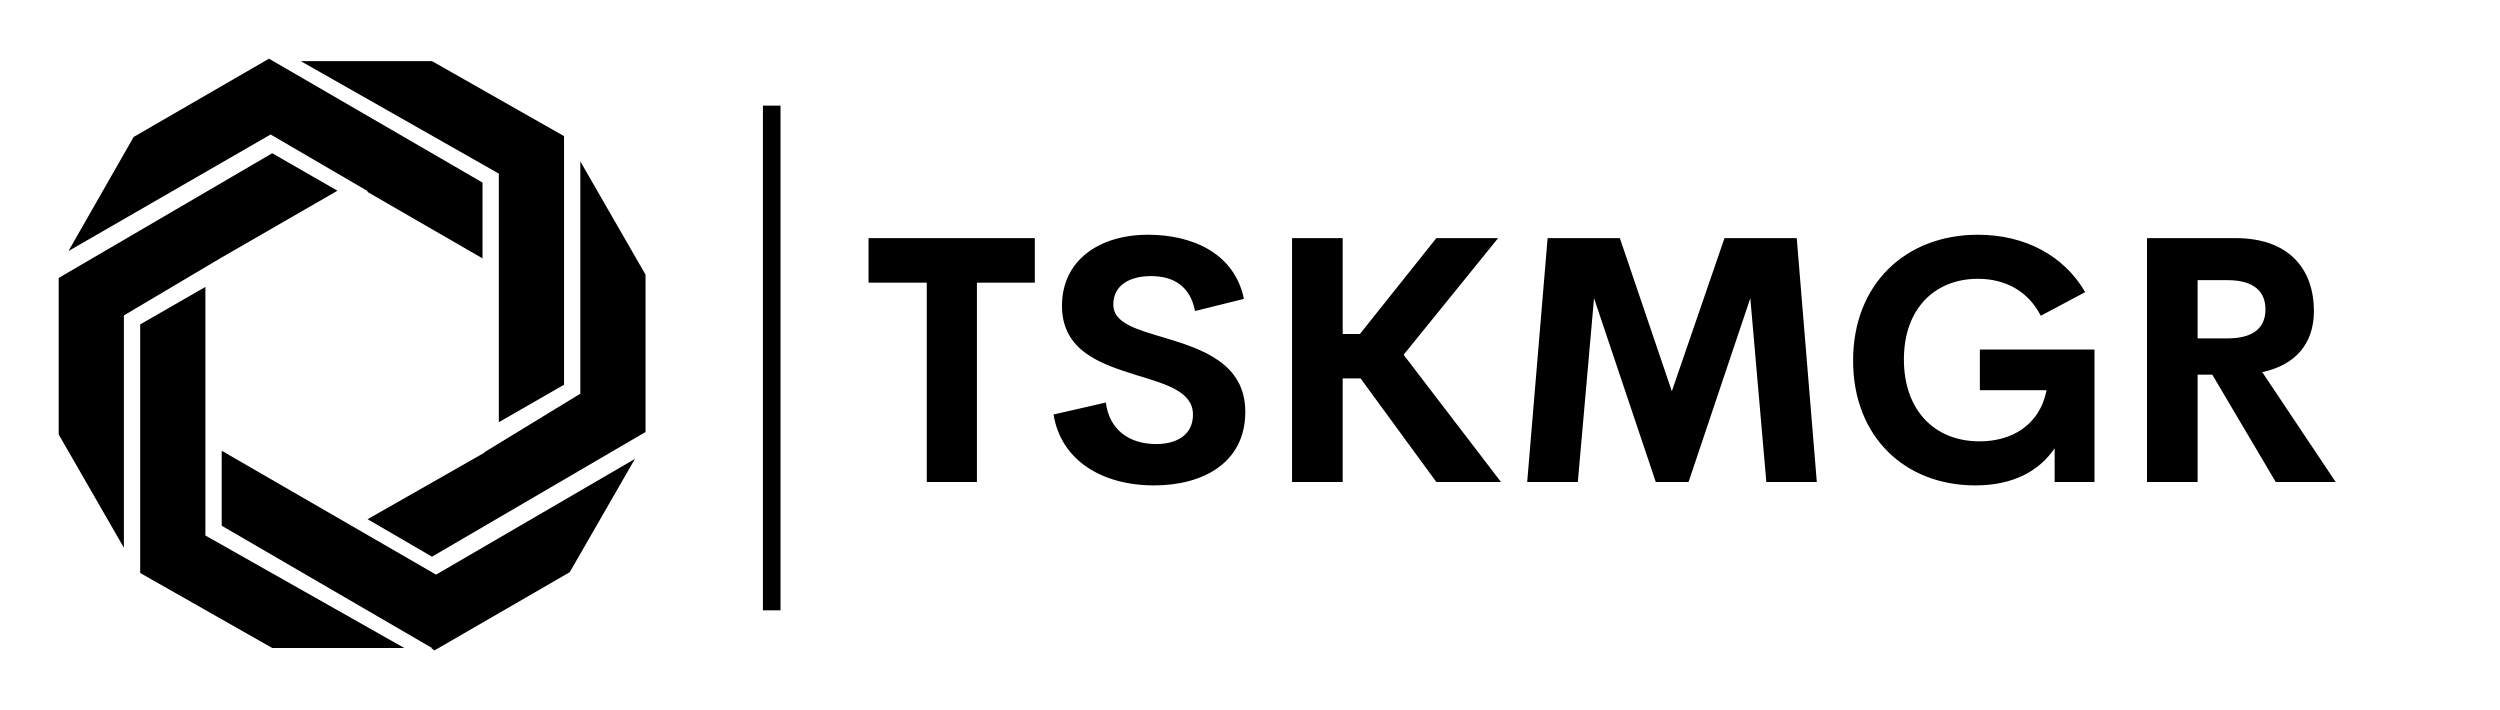
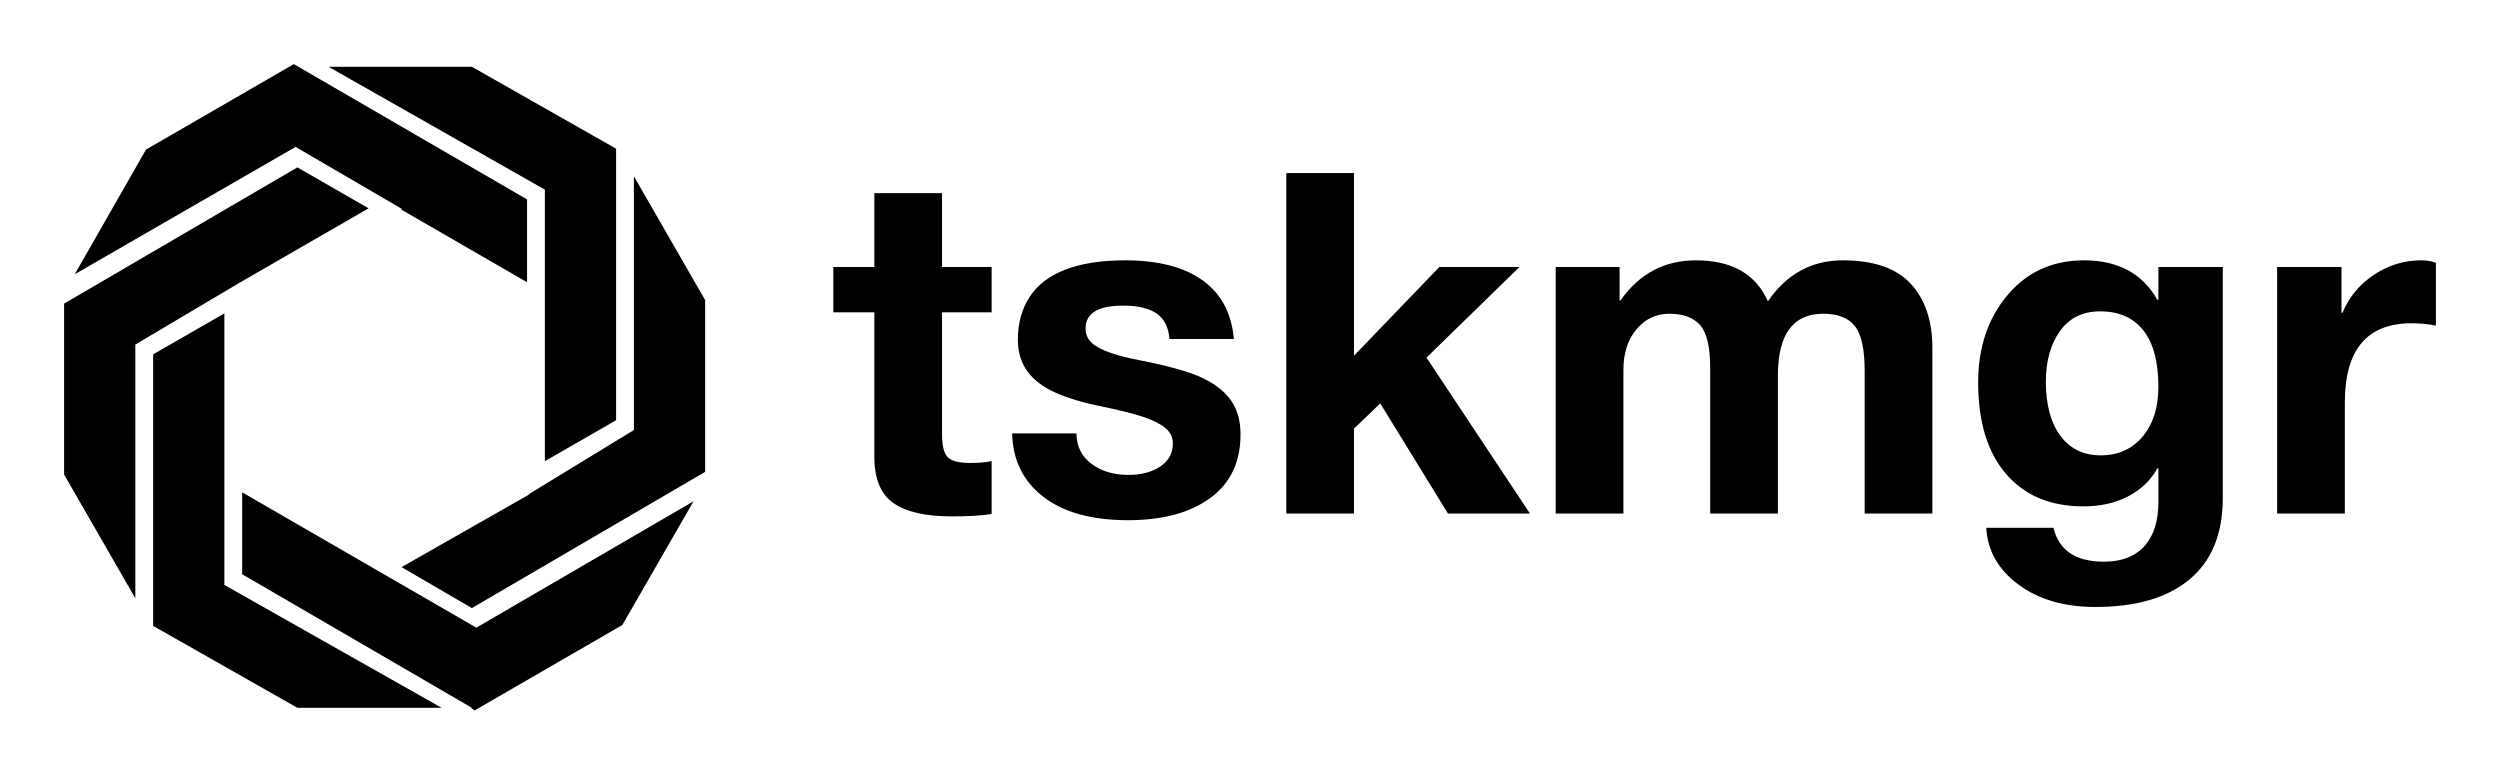
- <svg xmlns="http://www.w3.org/2000/svg" version="1.1" width="3147.783" height="892.857" viewBox="0 0 3147.783 892.857">
-   <g transform="scale(7.389163) translate(10, 10)">
-     <defs id="SvgjsDefs1167" />
-     <g id="SvgjsG1168" featureKey="symbolFeature-0" transform="matrix(1.388889,0,0,1.388889,-12.5,-12.08333)" fill="#000">
+ <svg xmlns="http://www.w3.org/2000/svg" version="1.1" width="3162.162" height="979.73" viewBox="0 0 3162.162 979.73">
+   <g transform="scale(8.108108) translate(10, 10)">
+     <defs id="SvgjsDefs1137" />
+     <g id="SvgjsG1138" featureKey="symbolFeature-0" transform="matrix(1.388889,0,0,1.388889,-12.5,-12.08333)" fill="#000">
      <polygon points="71,48.7 71,18.2 54.8,9 38.7,9 63,22.8 63,36.7 63,53.3 " />
      <polygon points="29,66 54.8,81 54.7,81 55.1,81.3 71.7,71.7 79.7,57.8 55.3,72 29,56.8 " />
      <polygon points="61.2,57 61.3,57 46.9,65.2 54.8,69.8 81,54.5 81,35.2 73,21.3 73,49.8 " />
      <polygon points="61,23.9 34.8,8.7 18.2,18.3 10.2,32.3 35,18 47,25 46.8,25 61,33.2 " />
      <polygon points="35.2,20.3 9,35.6 9,54.8 17,68.7 17,40.2 28.8,33.2 28.8,33.2 43.2,24.9 " />
      <polygon points="19,41.3 19,71.8 35.2,81 51.4,81 27,67.2 27,53.3 27,36.7 " />
    </g>
-     <g id="SvgjsG1169" featureKey="textGroupContainer" transform="matrix(1,0,0,1,405,8)" fill="#000">
-       <rect y="0" height="1" width="1" opacity="0" />
-       <rect y="0" x="-285" width="3" height="86" />
-     </g>
-     <g id="SvgjsG1170" featureKey="nameFeature-0" transform="matrix(1.472624,0,0,1.472624,136.8488,13.23177)" fill="#000">
-       <path d="M20.02 11.777 l0 5.156 l-6.699 0 l0 23.066 l-5.801 0 l0 -23.066 l-6.738 0 l0 -5.156 l19.238 0 z M33.828 40.391 c-6.055 0 -10.781 -2.91 -11.641 -8.203 l6.055 -1.387 c0.391 3.164 2.715 4.805 5.82 4.805 c2.383 0 4.277 -1.055 4.258 -3.438 c-0.02 -2.656 -3.144 -3.496 -6.582 -4.551 c-4.141 -1.289 -8.574 -2.812 -8.574 -8.008 c0 -5.254 4.297 -8.223 9.961 -8.223 c4.961 0 9.961 2.012 11.094 7.422 l-5.664 1.406 c-0.527 -2.812 -2.422 -4.043 -5.078 -4.043 c-2.363 0 -4.375 0.977 -4.375 3.301 c0 2.168 2.773 2.891 5.977 3.848 c4.258 1.289 9.297 2.93 9.297 8.555 c0 5.996 -5.019 8.516 -10.547 8.516 z M66.485 40 l-8.77 -11.992 l-2.07 0 l0 11.992 l-5.859 0 l0 -28.223 l5.859 0 l0 11.094 l1.992 0 l8.848 -11.094 l7.148 0 l-10.938 13.496 l11.27 14.727 l-7.481 0 z M110.508 40 l-5.84 0 l-1.855 -21.27 l-7.148 21.27 l-3.789 0 l-7.148 -21.27 l-1.875 21.27 l-5.859 0 l2.363 -28.223 l8.359 0 l6.016 17.715 l6.094 -17.715 l8.359 0 z M128.847 40.391 c-8.145 0 -14.141 -5.625 -14.141 -14.434 c0 -8.926 6.133 -14.57 14.434 -14.57 c5.449 0 9.961 2.402 12.422 6.641 l-5.137 2.734 c-1.484 -2.891 -4.141 -4.277 -7.285 -4.277 c-4.883 0 -8.555 3.359 -8.555 9.336 c0 5.762 3.438 9.473 8.77 9.473 c3.613 0 6.934 -1.797 7.734 -5.918 l-7.715 0 l0 -4.707 l13.262 0 l0 15.332 l-4.609 0 l0 -3.906 c-1.816 2.676 -4.863 4.297 -9.18 4.297 z M163.614 40 l-7.344 -12.422 l-1.699 0 l0 12.422 l-5.859 0 l0 -28.223 l10.234 0 c6.387 0 9.082 3.769 9.082 8.438 c0 3.789 -2.148 6.25 -5.977 7.07 l8.496 12.715 l-6.934 0 z M154.57 16.641 l0 6.738 l3.457 0 c3.125 0 4.394 -1.328 4.394 -3.359 c0 -2.012 -1.27 -3.379 -4.394 -3.379 l-3.457 0 z" />
+     <g id="SvgjsG1139" featureKey="nameFeature-0" transform="matrix(1.859566,0,0,1.859566,119.5536,-4.273434)" fill="#000">
+       <path d="M9.36 13.12 l0 6.2 l4.16 0 l0 3.8 l-4.16 0 l0 10.24 c0 0.96 0.16 1.6 0.48 1.92 s0.96 0.48 1.92 0.48 c0.693 0 1.28 -0.053 1.76 -0.16 l0 4.44 c-0.8 0.133 -1.92 0.2 -3.36 0.2 c-2.187 0 -3.813 -0.373 -4.88 -1.12 s-1.6 -2.04 -1.6 -3.88 l0 -12.12 l-3.44 0 l0 -3.8 l3.44 0 l0 -6.2 l5.68 0 z M24.72 18.76 c2.773 0 4.94 0.56 6.5 1.68 s2.433 2.76 2.62 4.92 l-5.4 0 c-0.08 -0.987 -0.44 -1.7 -1.08 -2.14 s-1.573 -0.66 -2.8 -0.66 c-1.067 0 -1.86 0.16 -2.38 0.48 s-0.78 0.8 -0.78 1.44 c0 0.48 0.173 0.88 0.52 1.2 s0.873 0.6 1.58 0.84 s1.487 0.44 2.34 0.6 c2.587 0.507 4.413 1.027 5.48 1.56 s1.847 1.173 2.34 1.92 s0.74 1.667 0.74 2.76 c0 2.32 -0.847 4.1 -2.54 5.34 s-3.993 1.86 -6.9 1.86 c-3.04 0 -5.407 -0.653 -7.1 -1.96 s-2.567 -3.08 -2.62 -5.32 l5.4 0 c0 1.067 0.413 1.913 1.24 2.54 s1.867 0.94 3.12 0.94 c1.067 0 1.953 -0.233 2.66 -0.7 s1.06 -1.113 1.06 -1.94 c0 -0.533 -0.22 -0.973 -0.66 -1.32 s-1.06 -0.653 -1.86 -0.92 s-2.04 -0.573 -3.72 -0.92 c-1.333 -0.267 -2.52 -0.627 -3.56 -1.08 s-1.833 -1.047 -2.38 -1.78 s-0.82 -1.633 -0.82 -2.7 c0 -1.36 0.327 -2.547 0.98 -3.56 s1.653 -1.78 3 -2.3 s3.02 -0.78 5.02 -0.78 z M43.92 11.44 l0 15.32 l7.16 -7.44 l6.72 0 l-7.8 7.6 l8.68 13.08 l-6.88 0 l-5.68 -9.24 l-2.2 2.12 l0 7.12 l-5.68 0 l0 -28.56 l5.68 0 z M72.6 18.76 c3.013 0 5.027 1.147 6.04 3.44 c1.573 -2.293 3.667 -3.44 6.28 -3.44 c2.587 0 4.487 0.653 5.7 1.96 s1.82 3.107 1.82 5.4 l0 13.88 l-5.68 0 l0 -11.96 c0 -1.813 -0.273 -3.067 -0.82 -3.76 s-1.433 -1.04 -2.66 -1.04 c-2.533 0 -3.8 1.733 -3.8 5.2 l0 11.56 l-5.68 0 l0 -12.2 c0 -1.76 -0.28 -2.96 -0.84 -3.6 s-1.427 -0.96 -2.6 -0.96 c-1.093 0 -2.007 0.433 -2.74 1.3 s-1.1 2.007 -1.1 3.42 l0 12.04 l-5.68 0 l0 -20.68 l5.36 0 l0 2.8 l0.08 0 c1.573 -2.24 3.68 -3.36 6.32 -3.36 z M105.16 18.76 c2.853 0 4.907 1.107 6.16 3.32 l0.08 0 l0 -2.76 l5.4 0 l0 19.4 c0 2.987 -0.927 5.253 -2.78 6.8 s-4.487 2.32 -7.9 2.32 c-2.613 0 -4.767 -0.627 -6.46 -1.88 s-2.593 -2.84 -2.7 -4.76 l5.64 0 c0.453 1.893 1.867 2.84 4.24 2.84 c1.467 0 2.593 -0.433 3.38 -1.3 s1.18 -2.1 1.18 -3.7 l0 -2.84 l-0.08 0 c-0.56 1.013 -1.38 1.8 -2.46 2.36 s-2.327 0.84 -3.74 0.84 c-2.773 0 -4.94 -0.907 -6.5 -2.72 s-2.34 -4.373 -2.34 -7.68 c0 -2.933 0.82 -5.373 2.46 -7.32 s3.78 -2.92 6.42 -2.92 z M101.96 28.92 c0 1.947 0.407 3.467 1.22 4.56 s1.94 1.64 3.38 1.64 c1.467 0 2.64 -0.527 3.52 -1.58 s1.32 -2.447 1.32 -4.18 c0 -2.08 -0.42 -3.653 -1.26 -4.72 s-2.047 -1.6 -3.62 -1.6 c-1.467 0 -2.593 0.553 -3.38 1.66 s-1.18 2.513 -1.18 4.22 z M133.44 18.76 c0.48 0 0.893 0.067 1.24 0.2 l0 5.28 c-0.613 -0.133 -1.293 -0.2 -2.04 -0.2 c-3.733 0 -5.6 2.213 -5.6 6.64 l0 9.32 l-5.68 0 l0 -20.68 l5.4 0 l0 3.84 l0.08 0 c0.56 -1.333 1.447 -2.4 2.66 -3.2 s2.527 -1.2 3.94 -1.2 z" />
    </g>
  </g>
</svg>
